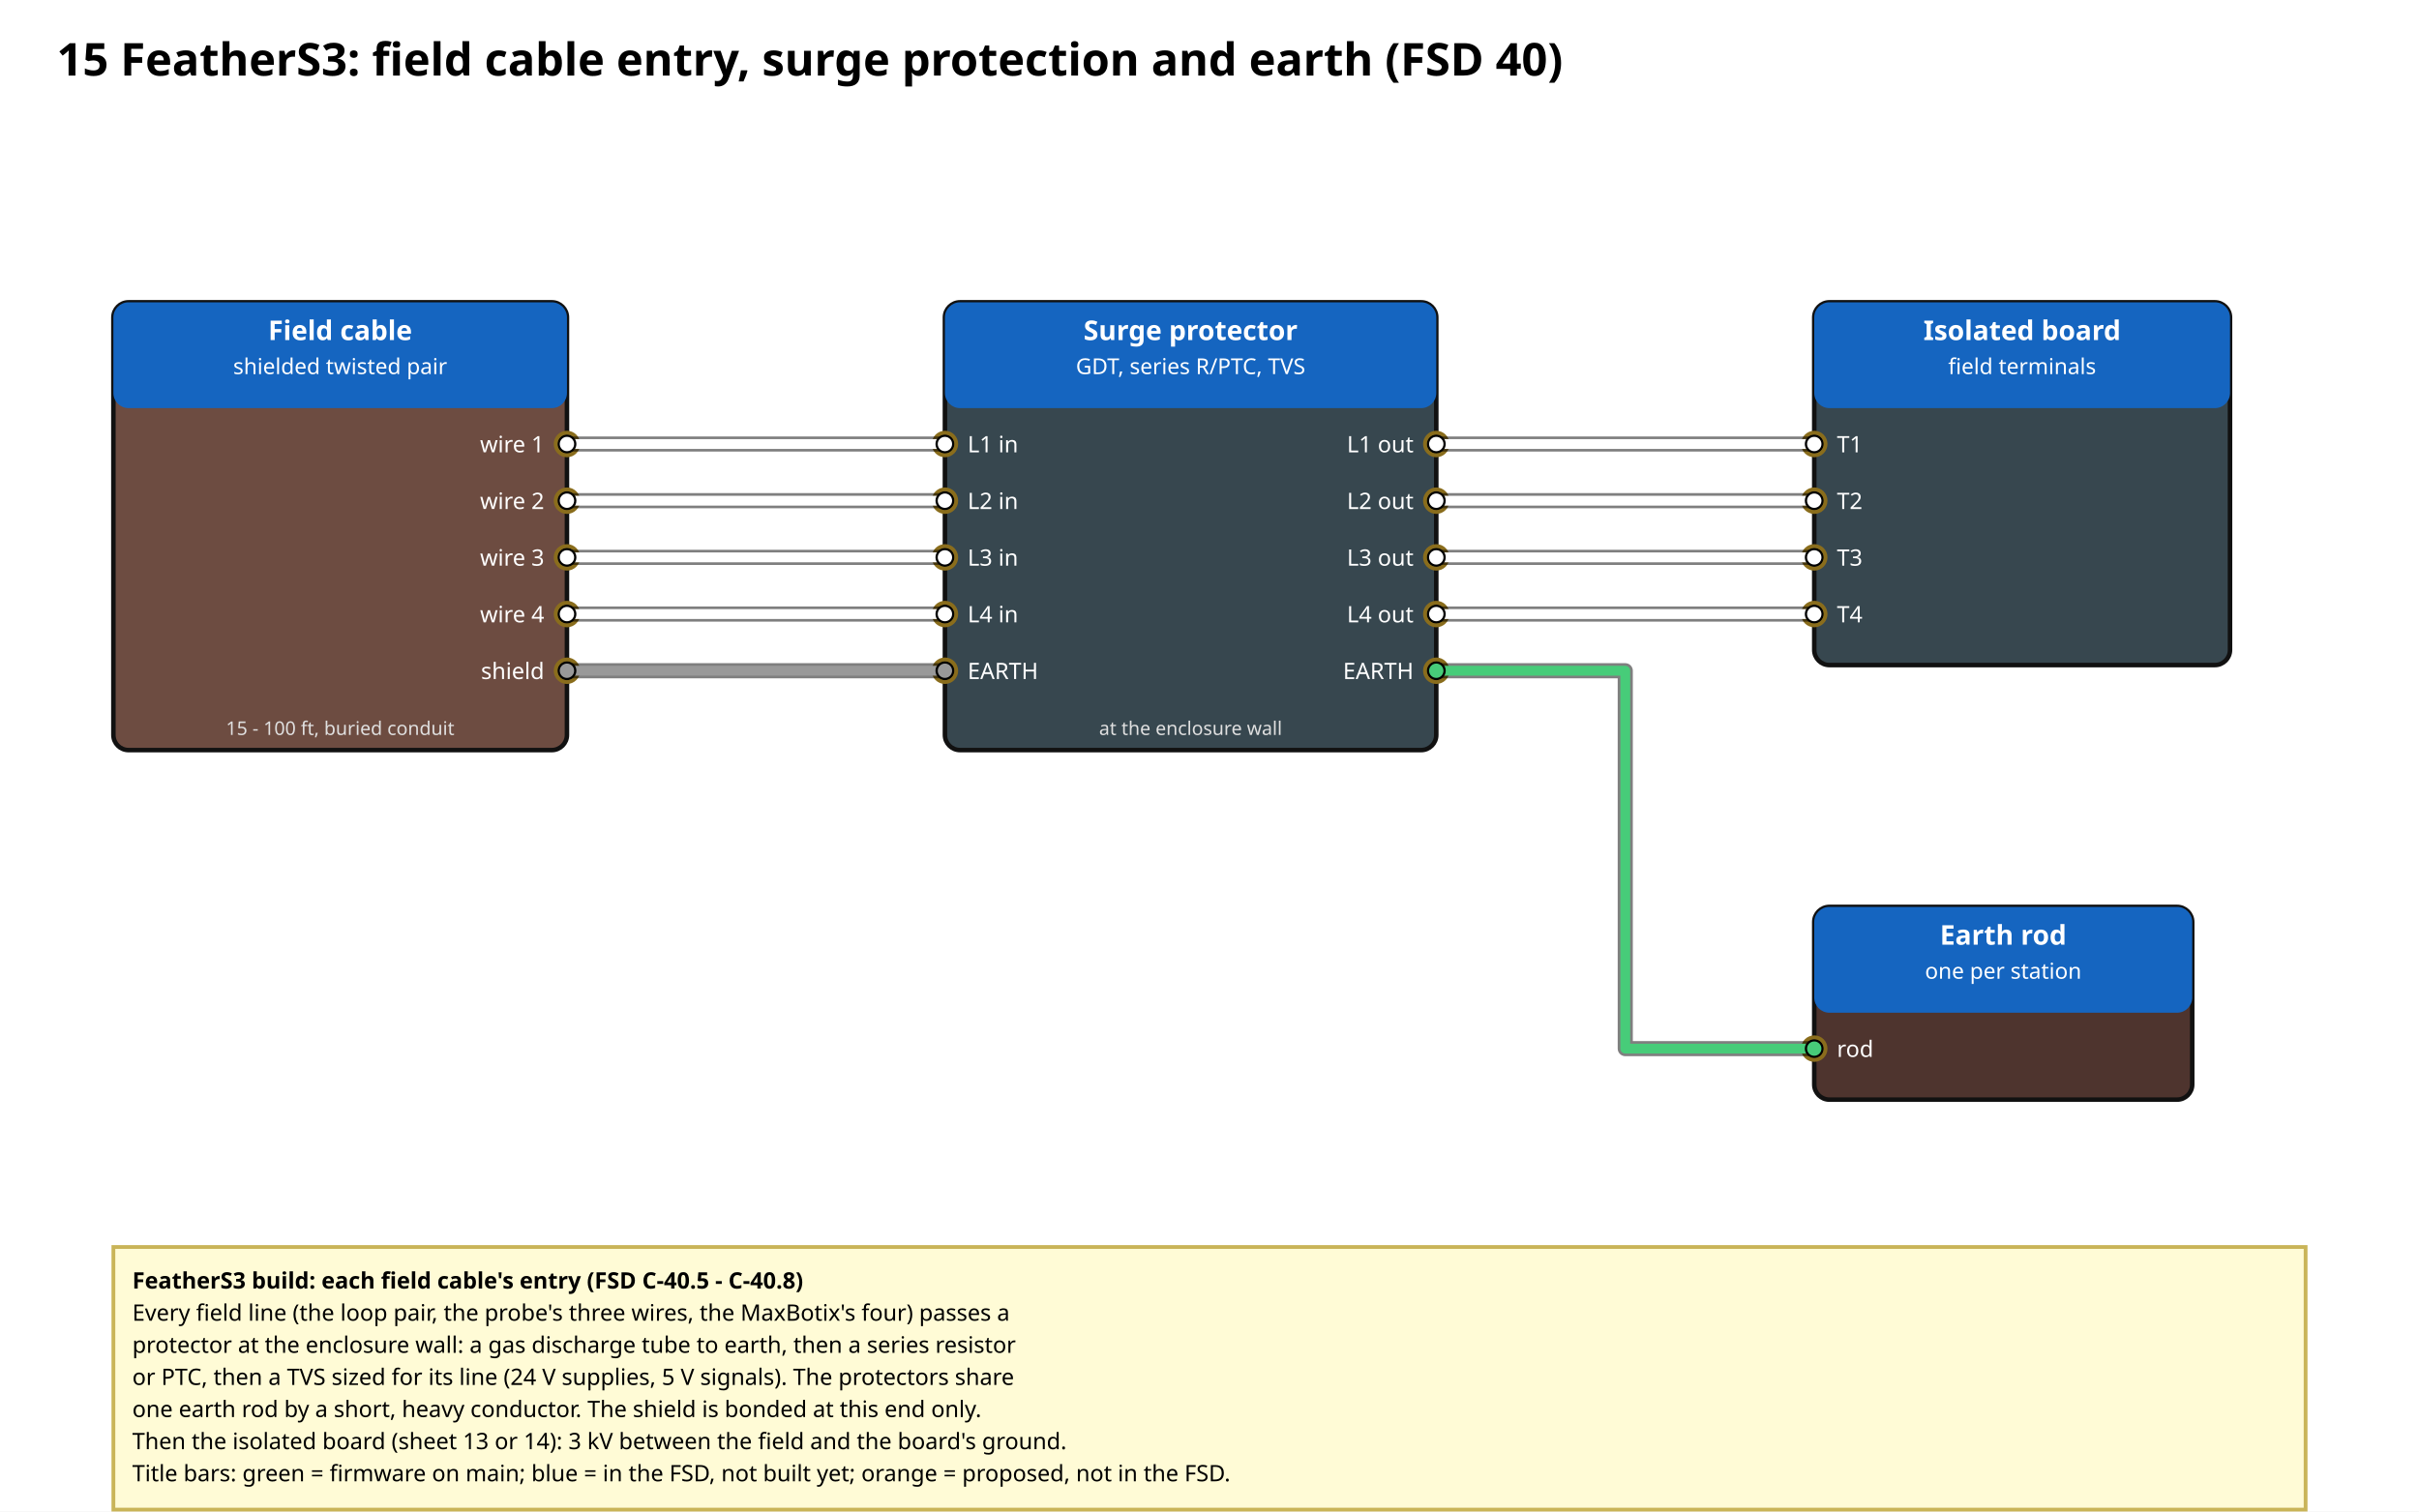
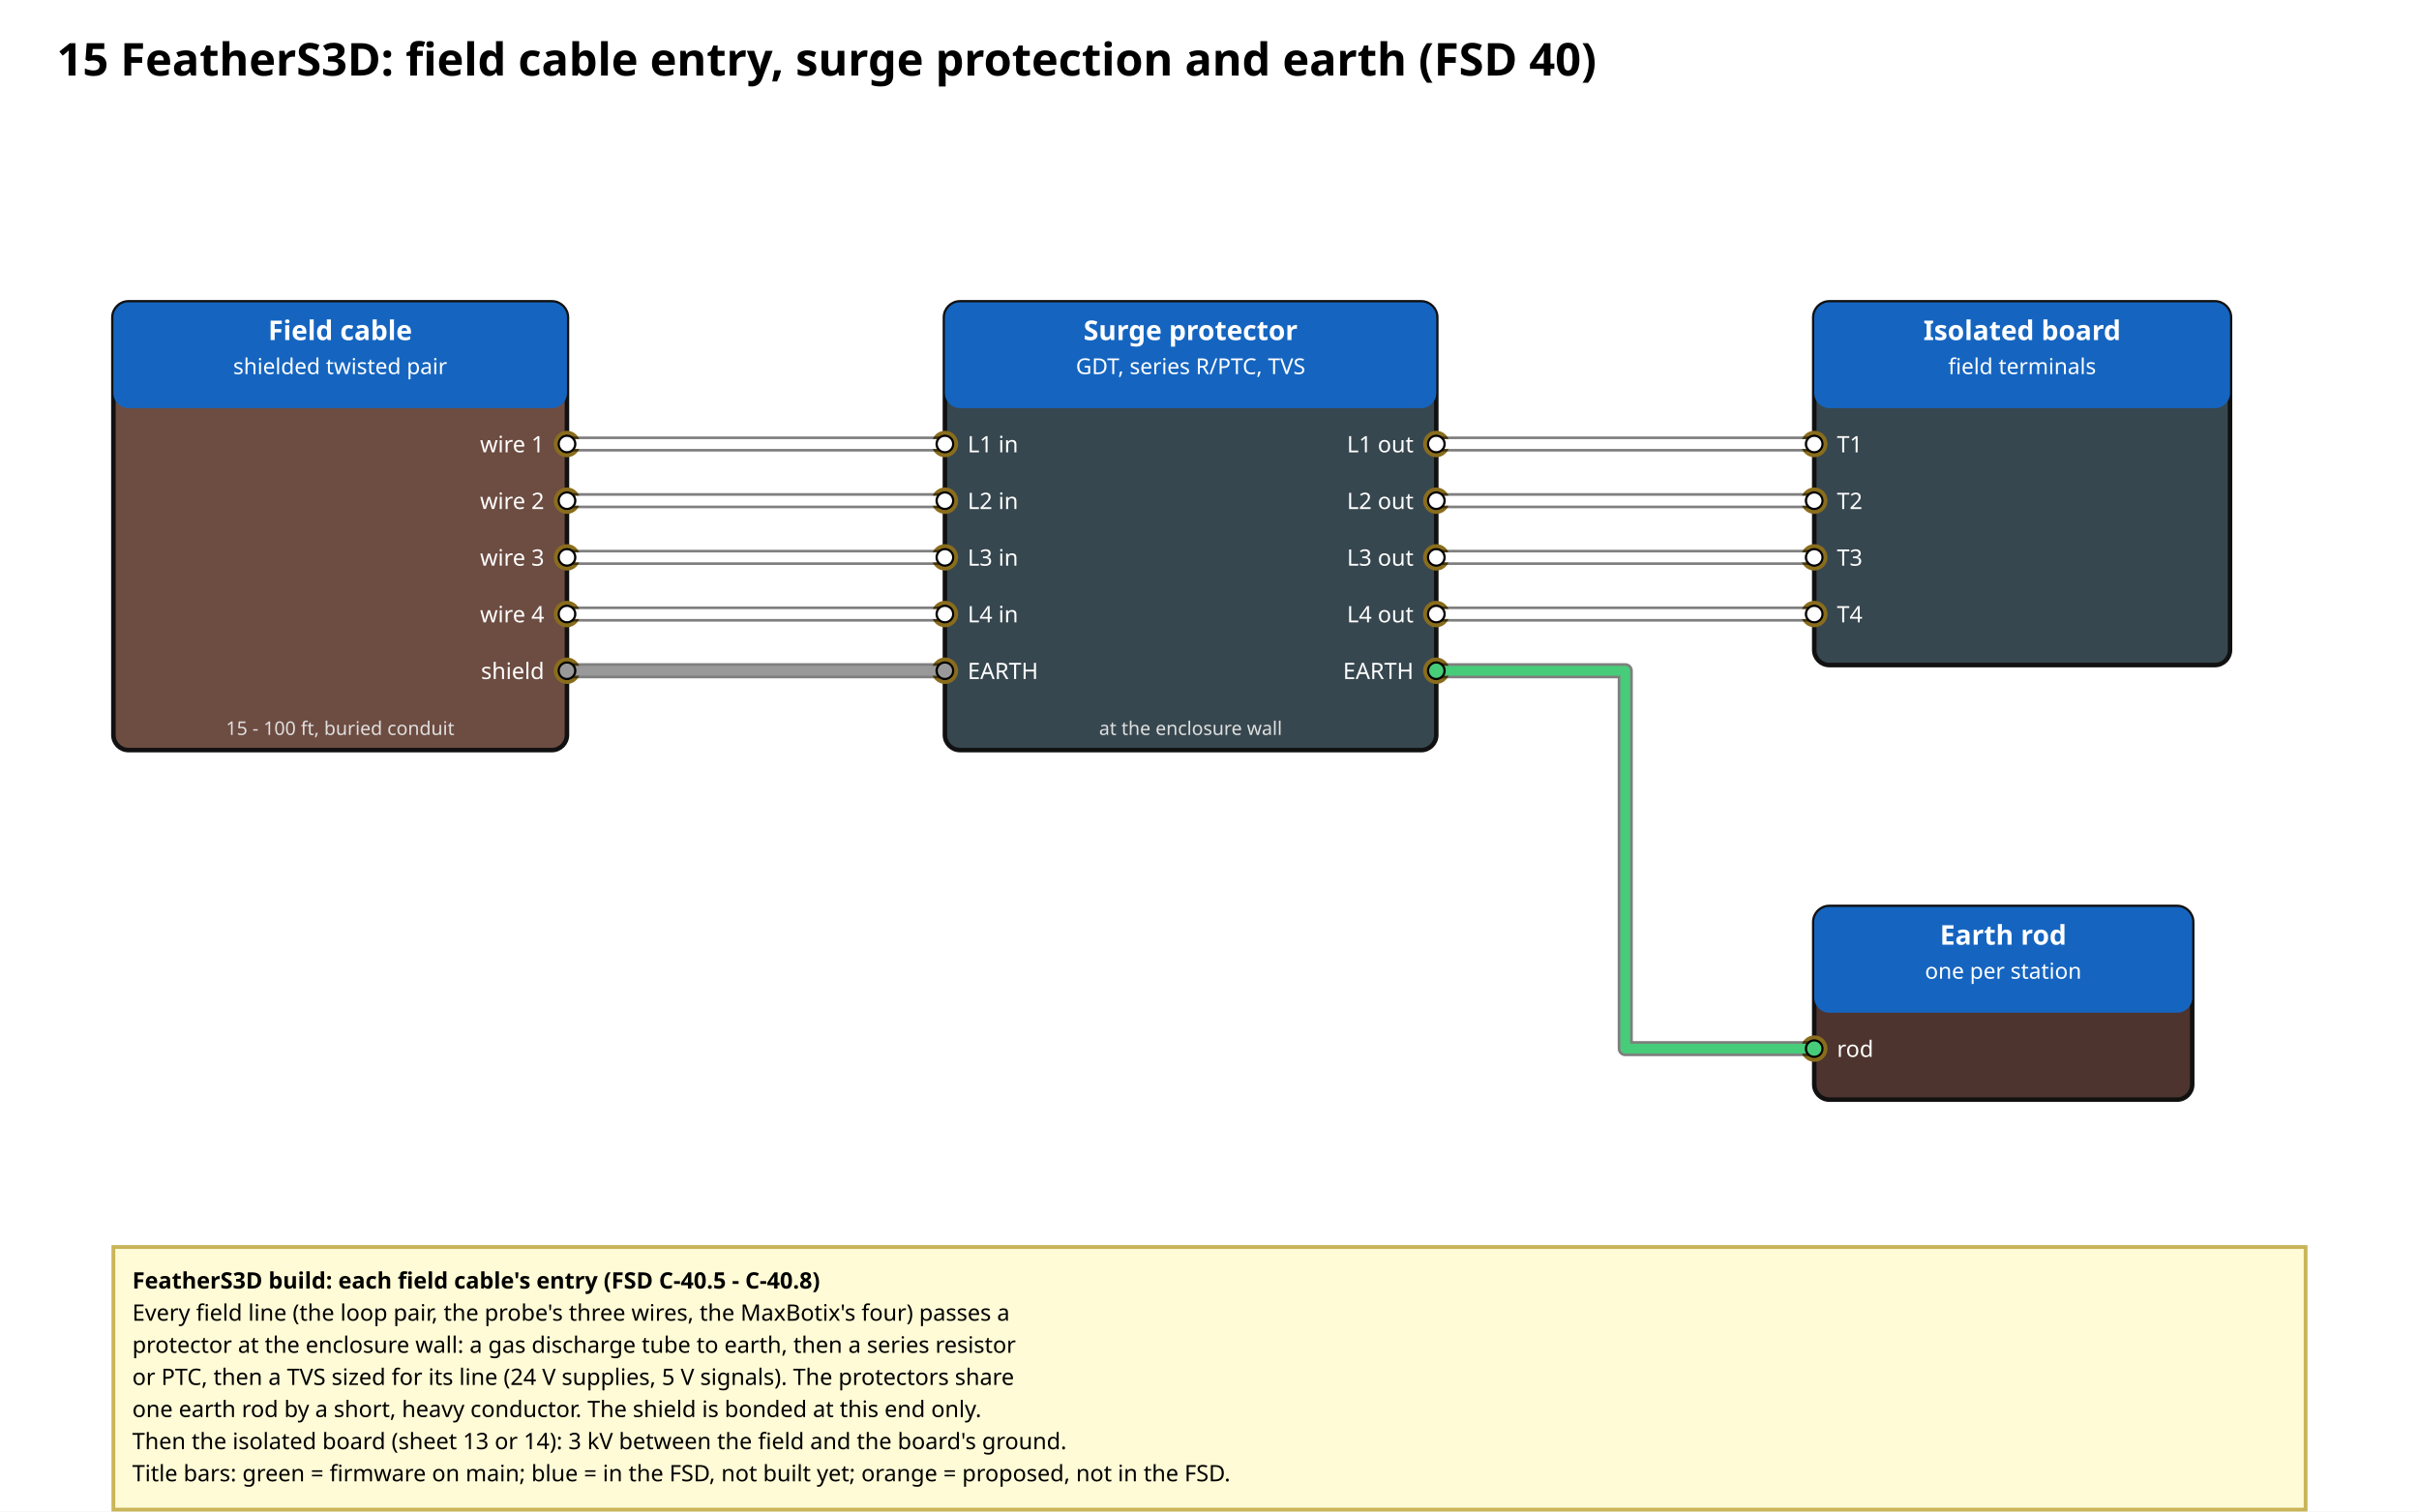
<svg xmlns="http://www.w3.org/2000/svg" width="1152" height="720" viewBox="0 0 6400 4000">
  <rect x="0" y="0" width="6400" height="4000" fill="#ffffff" />
-   <text x="150" y="200" font-family="Droid Sans" font-size="120" text-anchor="start" font-weight="bold" fill="#000000">15  FeatherS3: field cable entry, surge protection and earth (FSD 40)</text>
+   <text x="150" y="200" font-family="Droid Sans" font-size="120" text-anchor="start" font-weight="bold" fill="#000000">15  FeatherS3D: field cable entry, surge protection and earth (FSD 40)</text>
  <g transform="translate(300 800)">
    <rect x="0" y="0" width="1200" height="1185" rx="40" fill="#6d4c41" stroke="#111111" stroke-width="12" />
    <rect x="0" y="0" width="1200" height="280" rx="40" fill="#1565c0" />
    <text x="600.0" y="100" font-family="Droid Sans" font-size="72" text-anchor="middle" font-weight="bold" fill="#ffffff">Field cable</text>
    <text x="600.0" y="190" font-family="Droid Sans" font-size="58" text-anchor="middle" font-weight="normal" fill="#ffffff">shielded twisted pair</text>
    <text x="1140" y="397" font-family="Droid Sans" font-size="60" text-anchor="end" font-weight="normal" fill="#ffffff">wire 1</text>
    <circle id="connector0pin" cx="1200" cy="375" r="30" fill="#d4af37" stroke="#8a6d1c" stroke-width="10" />
    <text x="1140" y="547" font-family="Droid Sans" font-size="60" text-anchor="end" font-weight="normal" fill="#ffffff">wire 2</text>
    <circle id="connector1pin" cx="1200" cy="525" r="30" fill="#d4af37" stroke="#8a6d1c" stroke-width="10" />
    <text x="1140" y="697" font-family="Droid Sans" font-size="60" text-anchor="end" font-weight="normal" fill="#ffffff">wire 3</text>
    <circle id="connector2pin" cx="1200" cy="675" r="30" fill="#d4af37" stroke="#8a6d1c" stroke-width="10" />
    <text x="1140" y="847" font-family="Droid Sans" font-size="60" text-anchor="end" font-weight="normal" fill="#ffffff">wire 4</text>
    <circle id="connector3pin" cx="1200" cy="825" r="30" fill="#d4af37" stroke="#8a6d1c" stroke-width="10" />
    <text x="1140" y="997" font-family="Droid Sans" font-size="60" text-anchor="end" font-weight="normal" fill="#ffffff">shield</text>
    <circle id="connector4pin" cx="1200" cy="975" r="30" fill="#d4af37" stroke="#8a6d1c" stroke-width="10" />
    <text x="600.0" y="1145" font-family="Droid Sans" font-size="50" text-anchor="middle" font-weight="normal" fill="#e0e0e0">15 - 100 ft, buried conduit</text>
  </g>
  <g transform="translate(2500 800)">
    <rect x="0" y="0" width="1300" height="1185" rx="40" fill="#37474f" stroke="#111111" stroke-width="12" />
    <rect x="0" y="0" width="1300" height="280" rx="40" fill="#1565c0" />
    <text x="650.0" y="100" font-family="Droid Sans" font-size="72" text-anchor="middle" font-weight="bold" fill="#ffffff">Surge protector</text>
    <text x="650.0" y="190" font-family="Droid Sans" font-size="58" text-anchor="middle" font-weight="normal" fill="#ffffff">GDT, series R/PTC, TVS</text>
    <text x="60" y="397" font-family="Droid Sans" font-size="60" text-anchor="start" font-weight="normal" fill="#ffffff">L1 in</text>
    <circle id="connector0pin" cx="0" cy="375" r="30" fill="#d4af37" stroke="#8a6d1c" stroke-width="10" />
    <text x="60" y="547" font-family="Droid Sans" font-size="60" text-anchor="start" font-weight="normal" fill="#ffffff">L2 in</text>
    <circle id="connector1pin" cx="0" cy="525" r="30" fill="#d4af37" stroke="#8a6d1c" stroke-width="10" />
    <text x="60" y="697" font-family="Droid Sans" font-size="60" text-anchor="start" font-weight="normal" fill="#ffffff">L3 in</text>
    <circle id="connector2pin" cx="0" cy="675" r="30" fill="#d4af37" stroke="#8a6d1c" stroke-width="10" />
    <text x="60" y="847" font-family="Droid Sans" font-size="60" text-anchor="start" font-weight="normal" fill="#ffffff">L4 in</text>
    <circle id="connector3pin" cx="0" cy="825" r="30" fill="#d4af37" stroke="#8a6d1c" stroke-width="10" />
    <text x="60" y="997" font-family="Droid Sans" font-size="60" text-anchor="start" font-weight="normal" fill="#ffffff">EARTH</text>
    <circle id="connector4pin" cx="0" cy="975" r="30" fill="#d4af37" stroke="#8a6d1c" stroke-width="10" />
    <text x="1240" y="397" font-family="Droid Sans" font-size="60" text-anchor="end" font-weight="normal" fill="#ffffff">L1 out</text>
    <circle id="connector5pin" cx="1300" cy="375" r="30" fill="#d4af37" stroke="#8a6d1c" stroke-width="10" />
    <text x="1240" y="547" font-family="Droid Sans" font-size="60" text-anchor="end" font-weight="normal" fill="#ffffff">L2 out</text>
    <circle id="connector6pin" cx="1300" cy="525" r="30" fill="#d4af37" stroke="#8a6d1c" stroke-width="10" />
    <text x="1240" y="697" font-family="Droid Sans" font-size="60" text-anchor="end" font-weight="normal" fill="#ffffff">L3 out</text>
    <circle id="connector7pin" cx="1300" cy="675" r="30" fill="#d4af37" stroke="#8a6d1c" stroke-width="10" />
    <text x="1240" y="847" font-family="Droid Sans" font-size="60" text-anchor="end" font-weight="normal" fill="#ffffff">L4 out</text>
    <circle id="connector8pin" cx="1300" cy="825" r="30" fill="#d4af37" stroke="#8a6d1c" stroke-width="10" />
    <text x="1240" y="997" font-family="Droid Sans" font-size="60" text-anchor="end" font-weight="normal" fill="#ffffff">EARTH</text>
    <circle id="connector9pin" cx="1300" cy="975" r="30" fill="#d4af37" stroke="#8a6d1c" stroke-width="10" />
    <text x="650.0" y="1145" font-family="Droid Sans" font-size="50" text-anchor="middle" font-weight="normal" fill="#e0e0e0">at the enclosure wall</text>
  </g>
  <g transform="translate(4800 800)">
    <rect x="0" y="0" width="1100" height="960" rx="40" fill="#37474f" stroke="#111111" stroke-width="12" />
    <rect x="0" y="0" width="1100" height="280" rx="40" fill="#1565c0" />
    <text x="550.0" y="100" font-family="Droid Sans" font-size="72" text-anchor="middle" font-weight="bold" fill="#ffffff">Isolated board</text>
    <text x="550.0" y="190" font-family="Droid Sans" font-size="58" text-anchor="middle" font-weight="normal" fill="#ffffff">field terminals</text>
    <text x="60" y="397" font-family="Droid Sans" font-size="60" text-anchor="start" font-weight="normal" fill="#ffffff">T1</text>
    <circle id="connector0pin" cx="0" cy="375" r="30" fill="#d4af37" stroke="#8a6d1c" stroke-width="10" />
    <text x="60" y="547" font-family="Droid Sans" font-size="60" text-anchor="start" font-weight="normal" fill="#ffffff">T2</text>
    <circle id="connector1pin" cx="0" cy="525" r="30" fill="#d4af37" stroke="#8a6d1c" stroke-width="10" />
    <text x="60" y="697" font-family="Droid Sans" font-size="60" text-anchor="start" font-weight="normal" fill="#ffffff">T3</text>
    <circle id="connector2pin" cx="0" cy="675" r="30" fill="#d4af37" stroke="#8a6d1c" stroke-width="10" />
    <text x="60" y="847" font-family="Droid Sans" font-size="60" text-anchor="start" font-weight="normal" fill="#ffffff">T4</text>
    <circle id="connector3pin" cx="0" cy="825" r="30" fill="#d4af37" stroke="#8a6d1c" stroke-width="10" />
  </g>
  <g transform="translate(4800 2400)">
    <rect x="0" y="0" width="1000" height="510" rx="40" fill="#4e342e" stroke="#111111" stroke-width="12" />
    <rect x="0" y="0" width="1000" height="280" rx="40" fill="#1565c0" />
    <text x="500.0" y="100" font-family="Droid Sans" font-size="72" text-anchor="middle" font-weight="bold" fill="#ffffff">Earth rod</text>
    <text x="500.0" y="190" font-family="Droid Sans" font-size="58" text-anchor="middle" font-weight="normal" fill="#ffffff">one per station</text>
    <text x="60" y="397" font-family="Droid Sans" font-size="60" text-anchor="start" font-weight="normal" fill="#ffffff">rod</text>
    <circle id="connector0pin" cx="0" cy="375" r="30" fill="#d4af37" stroke="#8a6d1c" stroke-width="10" />
  </g>
  <polyline points="1500,1175 2500,1175" fill="none" stroke="#000000" stroke-opacity="0.5" stroke-width="40" stroke-linejoin="round" stroke-linecap="round" />
  <polyline points="1500,1175 2500,1175" fill="none" stroke="#ffffff" stroke-width="26" stroke-linejoin="round" stroke-linecap="round" />
  <circle cx="1500" cy="1175" r="22" fill="#ffffff" stroke="#000000" stroke-width="6" />
  <circle cx="2500" cy="1175" r="22" fill="#ffffff" stroke="#000000" stroke-width="6" />
  <polyline points="3800,1175 4800,1175" fill="none" stroke="#000000" stroke-opacity="0.5" stroke-width="40" stroke-linejoin="round" stroke-linecap="round" />
  <polyline points="3800,1175 4800,1175" fill="none" stroke="#ffffff" stroke-width="26" stroke-linejoin="round" stroke-linecap="round" />
  <circle cx="3800" cy="1175" r="22" fill="#ffffff" stroke="#000000" stroke-width="6" />
  <circle cx="4800" cy="1175" r="22" fill="#ffffff" stroke="#000000" stroke-width="6" />
  <polyline points="1500,1325 2500,1325" fill="none" stroke="#000000" stroke-opacity="0.5" stroke-width="40" stroke-linejoin="round" stroke-linecap="round" />
  <polyline points="1500,1325 2500,1325" fill="none" stroke="#ffffff" stroke-width="26" stroke-linejoin="round" stroke-linecap="round" />
  <circle cx="1500" cy="1325" r="22" fill="#ffffff" stroke="#000000" stroke-width="6" />
  <circle cx="2500" cy="1325" r="22" fill="#ffffff" stroke="#000000" stroke-width="6" />
  <polyline points="3800,1325 4800,1325" fill="none" stroke="#000000" stroke-opacity="0.5" stroke-width="40" stroke-linejoin="round" stroke-linecap="round" />
  <polyline points="3800,1325 4800,1325" fill="none" stroke="#ffffff" stroke-width="26" stroke-linejoin="round" stroke-linecap="round" />
  <circle cx="3800" cy="1325" r="22" fill="#ffffff" stroke="#000000" stroke-width="6" />
  <circle cx="4800" cy="1325" r="22" fill="#ffffff" stroke="#000000" stroke-width="6" />
  <polyline points="1500,1475 2500,1475" fill="none" stroke="#000000" stroke-opacity="0.5" stroke-width="40" stroke-linejoin="round" stroke-linecap="round" />
  <polyline points="1500,1475 2500,1475" fill="none" stroke="#ffffff" stroke-width="26" stroke-linejoin="round" stroke-linecap="round" />
  <circle cx="1500" cy="1475" r="22" fill="#ffffff" stroke="#000000" stroke-width="6" />
  <circle cx="2500" cy="1475" r="22" fill="#ffffff" stroke="#000000" stroke-width="6" />
  <polyline points="3800,1475 4800,1475" fill="none" stroke="#000000" stroke-opacity="0.5" stroke-width="40" stroke-linejoin="round" stroke-linecap="round" />
  <polyline points="3800,1475 4800,1475" fill="none" stroke="#ffffff" stroke-width="26" stroke-linejoin="round" stroke-linecap="round" />
  <circle cx="3800" cy="1475" r="22" fill="#ffffff" stroke="#000000" stroke-width="6" />
  <circle cx="4800" cy="1475" r="22" fill="#ffffff" stroke="#000000" stroke-width="6" />
  <polyline points="1500,1625 2500,1625" fill="none" stroke="#000000" stroke-opacity="0.5" stroke-width="40" stroke-linejoin="round" stroke-linecap="round" />
  <polyline points="1500,1625 2500,1625" fill="none" stroke="#ffffff" stroke-width="26" stroke-linejoin="round" stroke-linecap="round" />
  <circle cx="1500" cy="1625" r="22" fill="#ffffff" stroke="#000000" stroke-width="6" />
  <circle cx="2500" cy="1625" r="22" fill="#ffffff" stroke="#000000" stroke-width="6" />
  <polyline points="3800,1625 4800,1625" fill="none" stroke="#000000" stroke-opacity="0.5" stroke-width="40" stroke-linejoin="round" stroke-linecap="round" />
  <polyline points="3800,1625 4800,1625" fill="none" stroke="#ffffff" stroke-width="26" stroke-linejoin="round" stroke-linecap="round" />
  <circle cx="3800" cy="1625" r="22" fill="#ffffff" stroke="#000000" stroke-width="6" />
  <circle cx="4800" cy="1625" r="22" fill="#ffffff" stroke="#000000" stroke-width="6" />
  <polyline points="1500,1775 2500,1775" fill="none" stroke="#000000" stroke-opacity="0.5" stroke-width="40" stroke-linejoin="round" stroke-linecap="round" />
  <polyline points="1500,1775 2500,1775" fill="none" stroke="#999999" stroke-width="26" stroke-linejoin="round" stroke-linecap="round" />
  <circle cx="1500" cy="1775" r="22" fill="#999999" stroke="#000000" stroke-width="6" />
  <circle cx="2500" cy="1775" r="22" fill="#999999" stroke="#000000" stroke-width="6" />
  <polyline points="3800,1775 4300,1775 4300,2775 4800,2775" fill="none" stroke="#000000" stroke-opacity="0.5" stroke-width="40" stroke-linejoin="round" stroke-linecap="round" />
  <polyline points="3800,1775 4300,1775 4300,2775 4800,2775" fill="none" stroke="#47cc79" stroke-width="26" stroke-linejoin="round" stroke-linecap="round" />
  <circle cx="3800" cy="1775" r="22" fill="#47cc79" stroke="#000000" stroke-width="6" />
  <circle cx="4800" cy="2775" r="22" fill="#47cc79" stroke="#000000" stroke-width="6" />
  <rect x="300" y="3300" width="5800" height="695" fill="#fffbd6" stroke="#c9b458" stroke-width="10" />
-   <text x="350" y="3410" font-family="Droid Sans" font-size="60" text-anchor="start" font-weight="bold" fill="#000000">FeatherS3 build: each field cable's entry (FSD C-40.5 - C-40.8)</text>
+   <text x="350" y="3410" font-family="Droid Sans" font-size="60" text-anchor="start" font-weight="bold" fill="#000000">FeatherS3D build: each field cable's entry (FSD C-40.5 - C-40.8)</text>
  <text x="350" y="3495" font-family="Droid Sans" font-size="60" text-anchor="start" font-weight="normal" fill="#000000">Every field line (the loop pair, the probe's three wires, the MaxBotix's four) passes a</text>
  <text x="350" y="3580" font-family="Droid Sans" font-size="60" text-anchor="start" font-weight="normal" fill="#000000">protector at the enclosure wall: a gas discharge tube to earth, then a series resistor</text>
  <text x="350" y="3665" font-family="Droid Sans" font-size="60" text-anchor="start" font-weight="normal" fill="#000000">or PTC, then a TVS sized for its line (24 V supplies, 5 V signals). The protectors share</text>
  <text x="350" y="3750" font-family="Droid Sans" font-size="60" text-anchor="start" font-weight="normal" fill="#000000">one earth rod by a short, heavy conductor. The shield is bonded at this end only.</text>
  <text x="350" y="3835" font-family="Droid Sans" font-size="60" text-anchor="start" font-weight="normal" fill="#000000">Then the isolated board (sheet 13 or 14): 3 kV between the field and the board's ground.</text>
  <text x="350" y="3920" font-family="Droid Sans" font-size="60" text-anchor="start" font-weight="normal" fill="#000000">Title bars: green = firmware on main; blue = in the FSD, not built yet; orange = proposed, not in the FSD.</text>
</svg>
